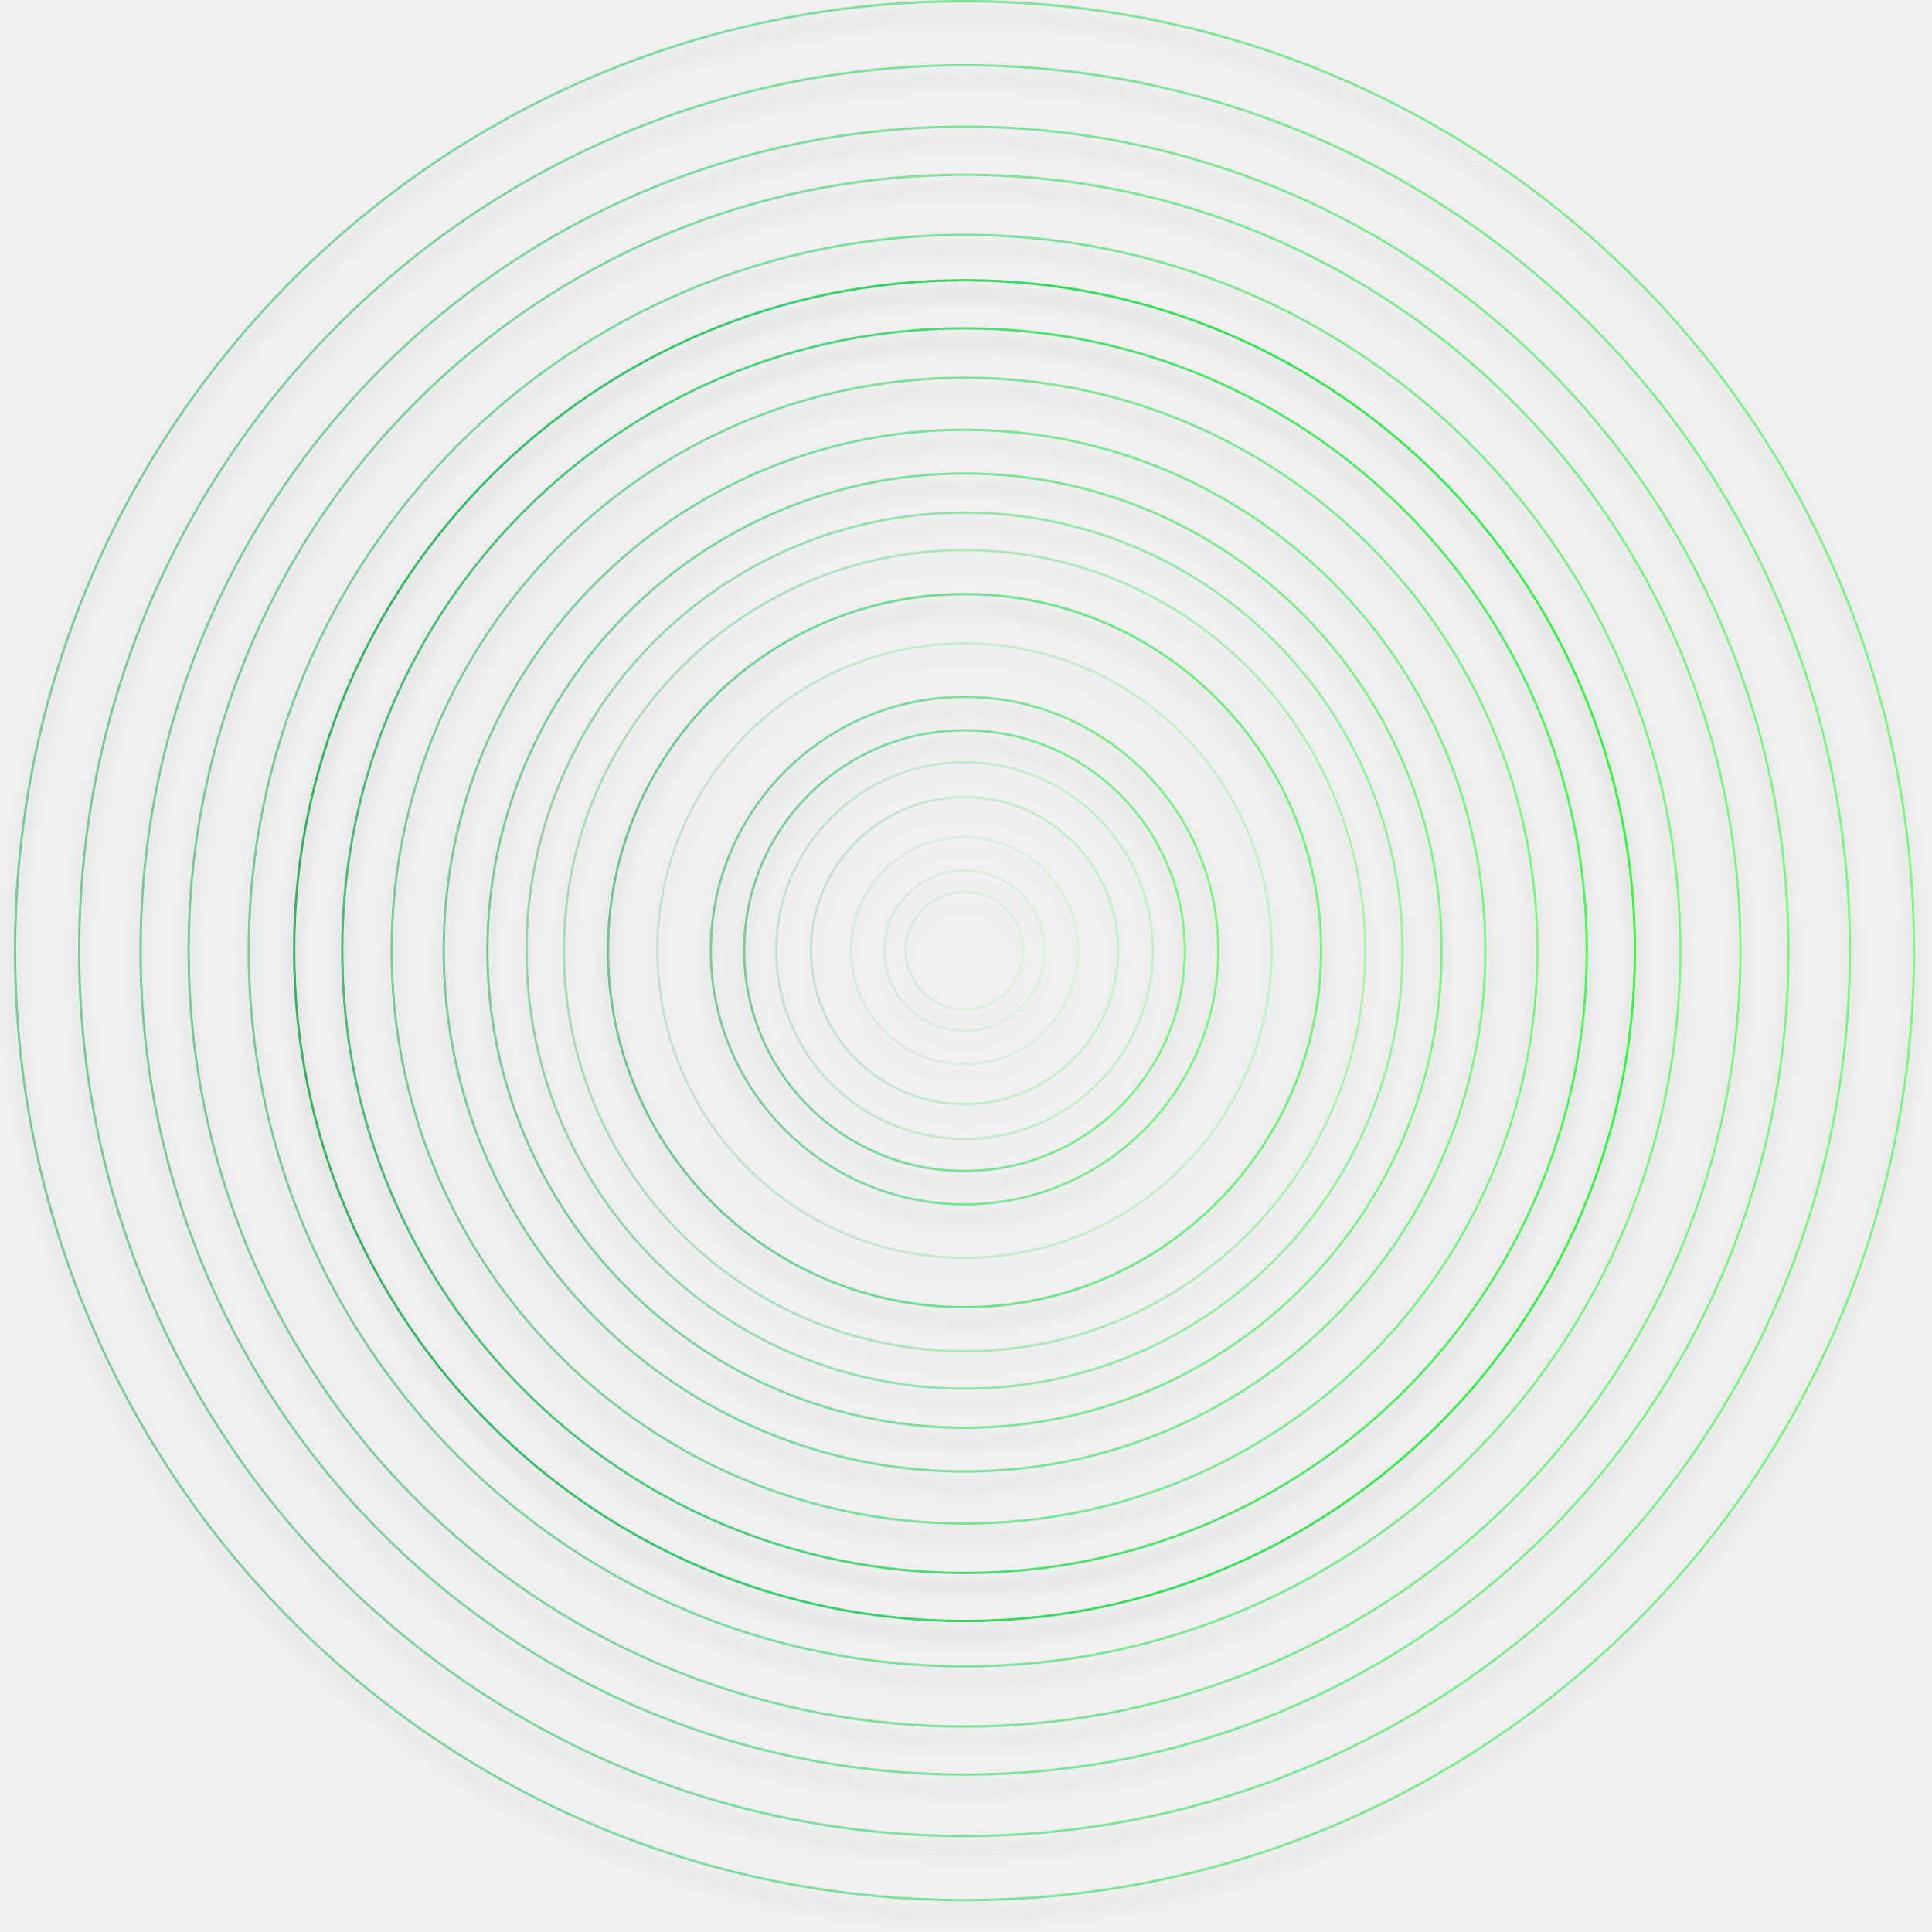
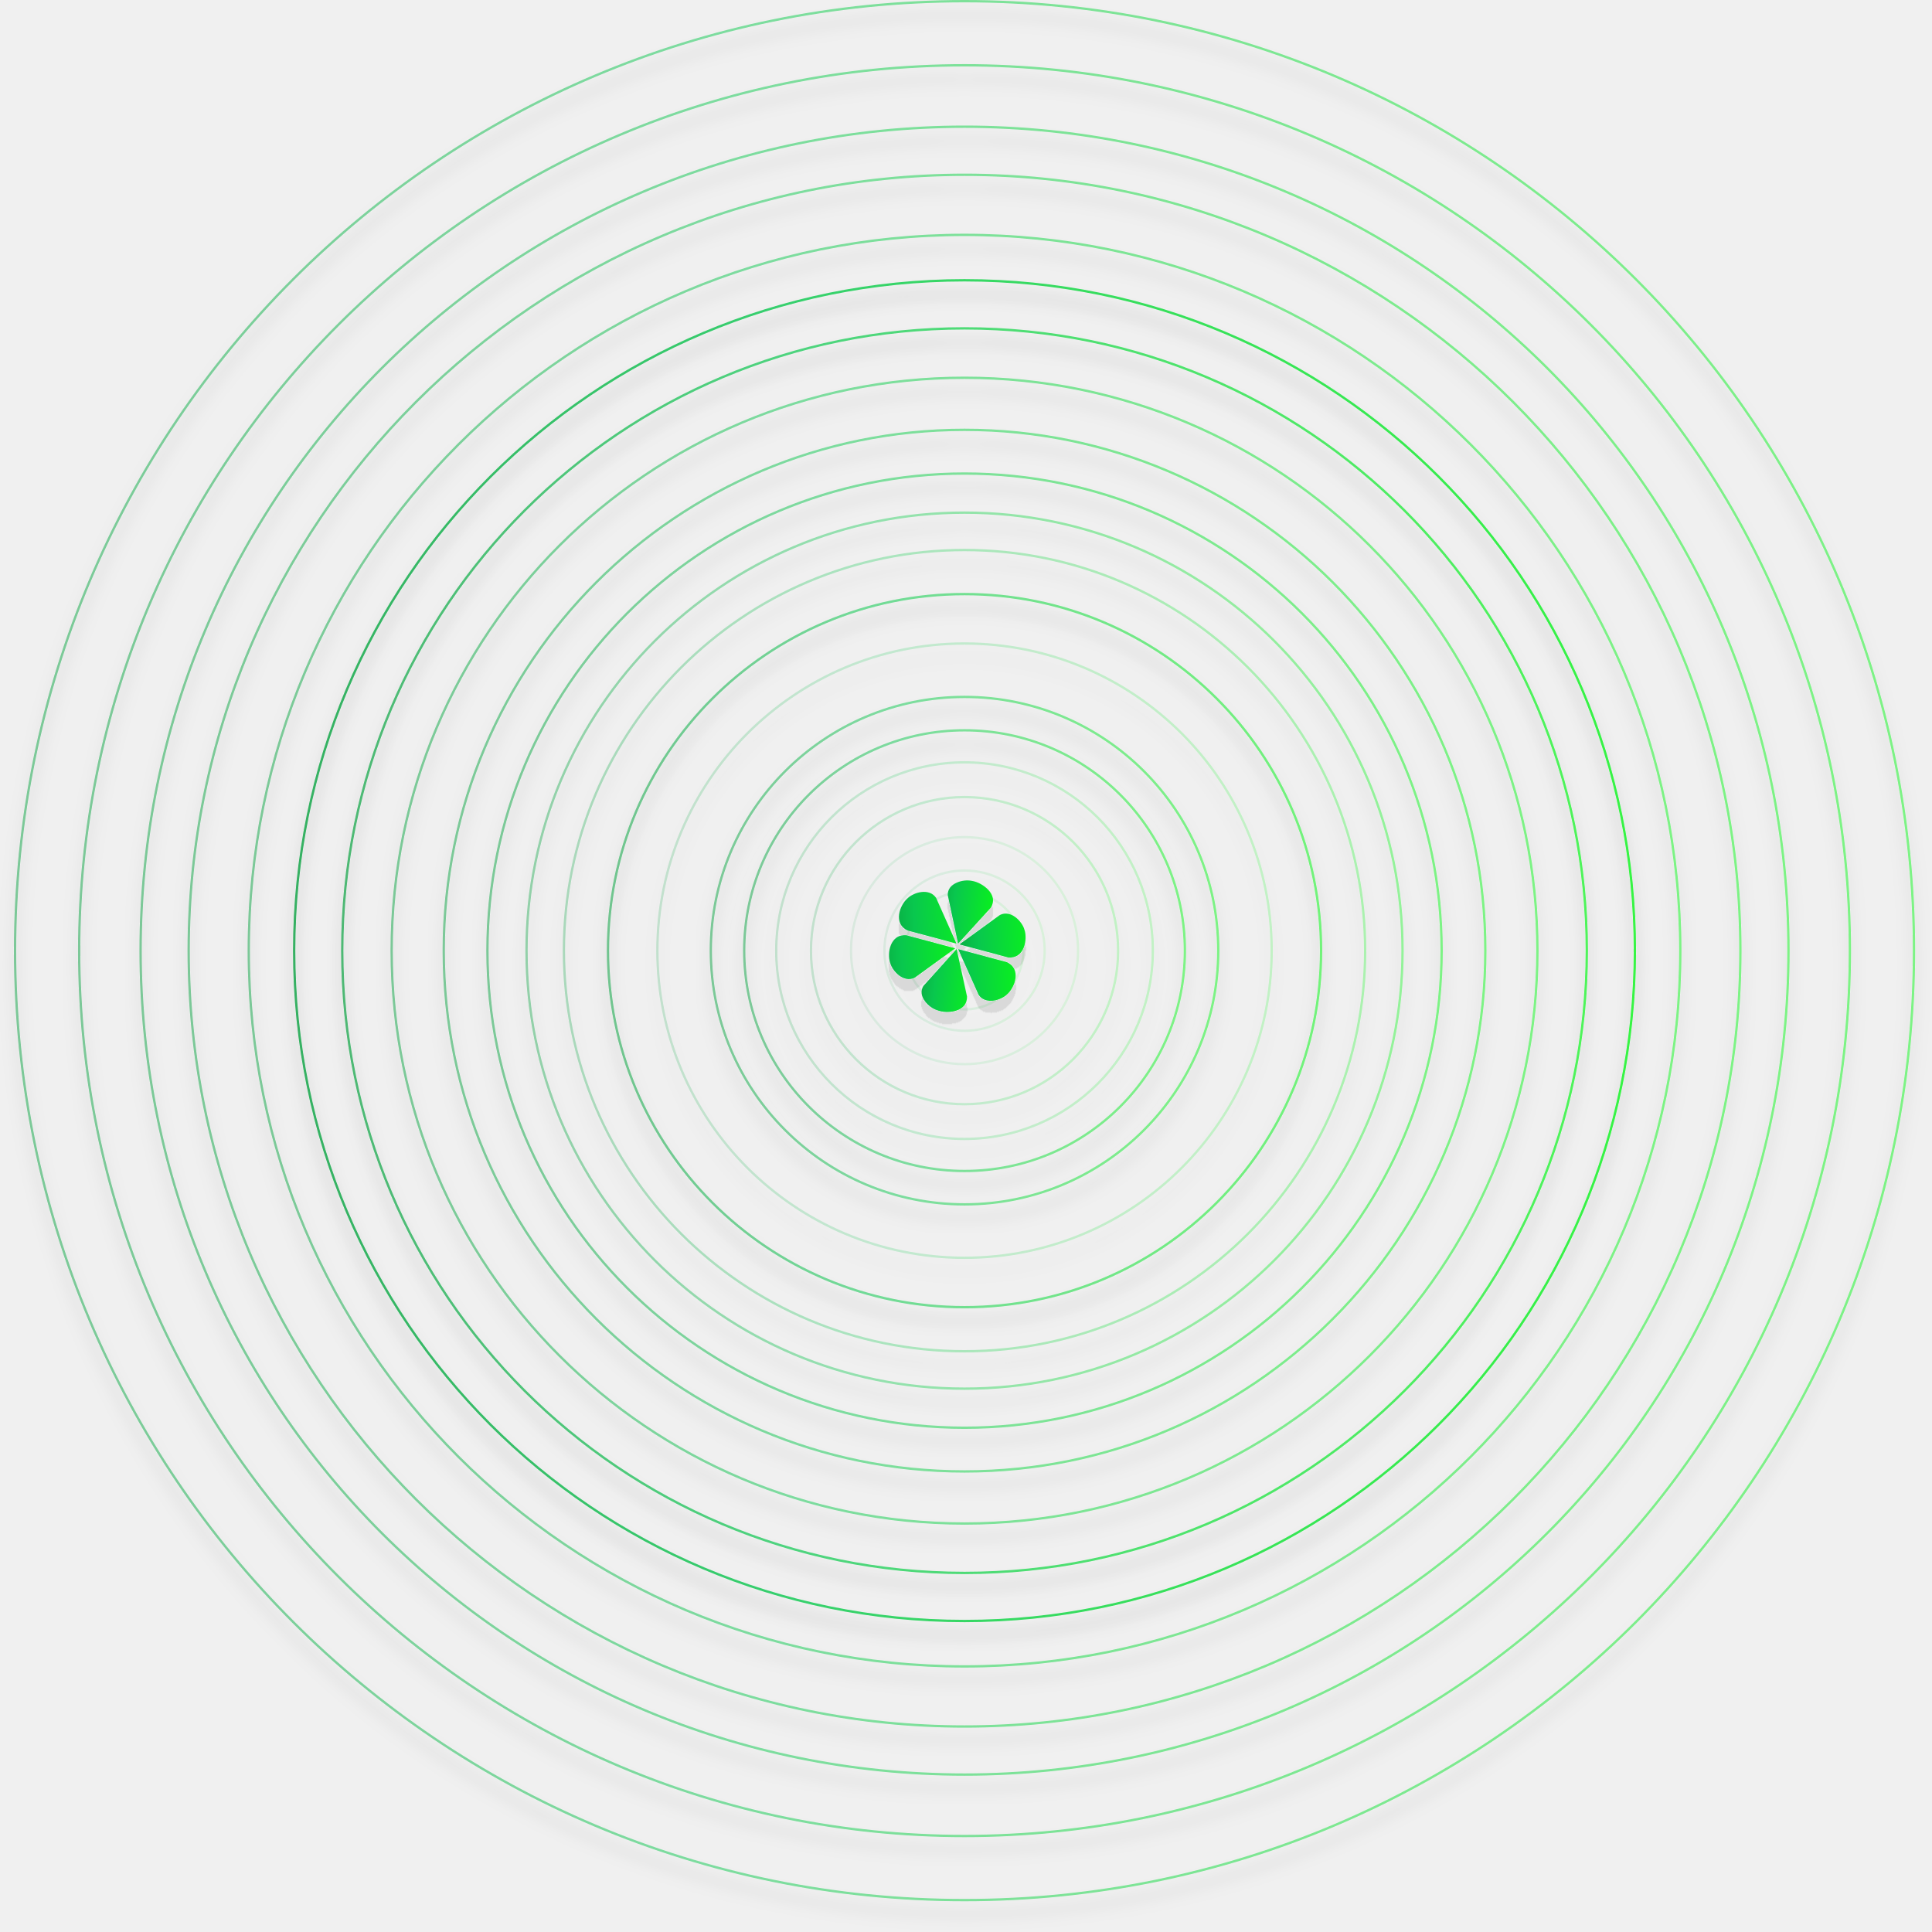
<svg xmlns="http://www.w3.org/2000/svg" width="409" height="409" viewBox="0 0 409 409" fill="none">
  <g clip-path="url(#clip0_557_2)">
    <g opacity="0.5" filter="url(#filter0_d_557_2)">
      <path d="M204.189 402.25C315.198 402.25 405.189 312.259 405.189 201.25C405.189 90.241 315.198 0.25 204.189 0.25C93.18 0.25 3.189 90.241 3.189 201.25C3.189 312.259 93.18 402.25 204.189 402.25Z" stroke="url(#paint0_linear_557_2)" stroke-width="0.5" />
    </g>
    <g opacity="0.5" filter="url(#filter1_d_557_2)">
      <path d="M204.189 388.68C307.704 388.68 391.619 304.765 391.619 201.25C391.619 97.735 307.704 13.82 204.189 13.82C100.674 13.82 16.759 97.735 16.759 201.25C16.759 304.765 100.674 388.68 204.189 388.68Z" stroke="url(#paint1_linear_557_2)" stroke-width="0.5" />
    </g>
    <g opacity="0.5" filter="url(#filter2_d_557_2)">
      <path d="M204.189 375.676C300.522 375.676 378.615 297.583 378.615 201.25C378.615 104.917 300.522 26.824 204.189 26.824C107.856 26.824 29.763 104.917 29.763 201.25C29.763 297.583 107.856 375.676 204.189 375.676Z" stroke="url(#paint2_linear_557_2)" stroke-width="0.5" />
    </g>
    <g opacity="0.5" filter="url(#filter3_d_557_2)">
      <path d="M204.188 365.499C294.9 365.499 368.437 291.962 368.437 201.25C368.437 110.538 294.9 37.001 204.188 37.001C113.476 37.001 39.939 110.538 39.939 201.25C39.939 291.962 113.476 365.499 204.188 365.499Z" stroke="url(#paint3_linear_557_2)" stroke-width="0.5" />
    </g>
    <g opacity="0.5" filter="url(#filter4_d_557_2)">
      <path d="M204.189 352.777C287.875 352.777 355.716 284.936 355.716 201.25C355.716 117.564 287.875 49.723 204.189 49.723C120.503 49.723 52.662 117.564 52.662 201.25C52.662 284.936 120.503 352.777 204.189 352.777Z" stroke="url(#paint4_linear_557_2)" stroke-width="0.5" />
    </g>
    <g opacity="0.8" filter="url(#filter5_d_557_2)">
      <path d="M204.188 343.166C282.566 343.166 346.104 279.628 346.104 201.25C346.104 122.872 282.566 59.334 204.188 59.334C125.81 59.334 62.272 122.872 62.272 201.25C62.272 279.628 125.81 343.166 204.188 343.166Z" stroke="url(#paint5_linear_557_2)" stroke-width="0.5" />
    </g>
    <g opacity="0.7" filter="url(#filter6_d_557_2)">
      <path d="M204.189 332.988C276.946 332.988 335.927 274.007 335.927 201.25C335.927 128.493 276.946 69.512 204.189 69.512C131.432 69.512 72.451 128.493 72.451 201.25C72.451 274.007 131.432 332.988 204.189 332.988Z" stroke="url(#paint6_linear_557_2)" stroke-width="0.5" />
    </g>
    <g opacity="0.5" filter="url(#filter7_d_557_2)">
      <path d="M204.19 322.528C271.17 322.528 325.468 268.23 325.468 201.25C325.468 134.27 271.17 79.972 204.19 79.972C137.21 79.972 82.912 134.27 82.912 201.25C82.912 268.23 137.21 322.528 204.19 322.528Z" stroke="url(#paint7_linear_557_2)" stroke-width="0.5" />
    </g>
    <g opacity="0.5" filter="url(#filter8_d_557_2)">
      <path d="M204.188 311.503C265.079 311.503 314.441 262.141 314.441 201.25C314.441 140.359 265.079 90.997 204.188 90.997C143.297 90.997 93.935 140.359 93.935 201.25C93.935 262.141 143.297 311.503 204.188 311.503Z" stroke="url(#paint8_linear_557_2)" stroke-width="0.5" />
    </g>
    <g opacity="0.5" filter="url(#filter9_d_557_2)">
      <path d="M204.189 302.25C259.97 302.25 305.189 257.031 305.189 201.25C305.189 145.469 259.97 100.25 204.189 100.25C148.408 100.25 103.189 145.469 103.189 201.25C103.189 257.031 148.408 302.25 204.189 302.25Z" stroke="url(#paint9_linear_557_2)" stroke-width="0.5" />
    </g>
    <g opacity="0.4" filter="url(#filter10_d_557_2)">
      <path d="M204.188 293.976C255.399 293.976 296.914 252.461 296.914 201.25C296.914 150.039 255.399 108.524 204.188 108.524C152.977 108.524 111.462 150.039 111.462 201.25C111.462 252.461 152.977 293.976 204.188 293.976Z" stroke="url(#paint10_linear_557_2)" stroke-width="0.5" />
    </g>
    <g opacity="0.3" filter="url(#filter11_d_557_2)">
      <path d="M204.188 286.06C251.027 286.06 288.998 248.089 288.998 201.25C288.998 154.411 251.027 116.44 204.188 116.44C157.349 116.44 119.378 154.411 119.378 201.25C119.378 248.089 157.349 286.06 204.188 286.06Z" stroke="url(#paint11_linear_557_2)" stroke-width="0.5" />
    </g>
    <g opacity="0.5" filter="url(#filter12_d_557_2)">
      <path d="M204.189 276.731C245.876 276.731 279.67 242.937 279.67 201.25C279.67 159.563 245.876 125.769 204.189 125.769C162.502 125.769 128.708 159.563 128.708 201.25C128.708 242.937 162.502 276.731 204.189 276.731Z" stroke="url(#paint12_linear_557_2)" stroke-width="0.5" />
    </g>
    <g opacity="0.1" filter="url(#filter13_d_557_2)">
      <path d="M204.189 276.731C245.876 276.731 279.67 242.937 279.67 201.25C279.67 159.563 245.876 125.769 204.189 125.769C162.502 125.769 128.708 159.563 128.708 201.25C128.708 242.937 162.502 276.731 204.189 276.731Z" stroke="url(#paint13_linear_557_2)" stroke-width="0.5" />
    </g>
    <g opacity="0.2" filter="url(#filter14_d_557_2)">
      <path d="M204.189 266.271C240.099 266.271 269.21 237.16 269.21 201.25C269.21 165.34 240.099 136.229 204.189 136.229C168.279 136.229 139.168 165.34 139.168 201.25C139.168 237.16 168.279 266.271 204.189 266.271Z" stroke="url(#paint14_linear_557_2)" stroke-width="0.5" />
    </g>
    <g opacity="0.5" filter="url(#filter15_d_557_2)">
      <path d="M204.189 254.963C233.854 254.963 257.902 230.915 257.902 201.25C257.902 171.585 233.854 147.537 204.189 147.537C174.524 147.537 150.476 171.585 150.476 201.25C150.476 230.915 174.524 254.963 204.189 254.963Z" stroke="url(#paint15_linear_557_2)" stroke-width="0.5" />
    </g>
    <g opacity="0.5" filter="url(#filter16_d_557_2)">
      <path d="M204.19 247.896C229.952 247.896 250.836 227.012 250.836 201.25C250.836 175.488 229.952 154.604 204.19 154.604C178.428 154.604 157.544 175.488 157.544 201.25C157.544 227.012 178.428 247.896 204.19 247.896Z" stroke="url(#paint16_linear_557_2)" stroke-width="0.5" />
    </g>
    <g opacity="0.2" filter="url(#filter17_d_557_2)">
      <path d="M204.188 241.111C226.203 241.111 244.049 223.264 244.049 201.25C244.049 179.235 226.203 161.389 204.188 161.389C182.174 161.389 164.327 179.235 164.327 201.25C164.327 223.264 182.174 241.111 204.188 241.111Z" stroke="url(#paint17_linear_557_2)" stroke-width="0.5" />
    </g>
    <g opacity="0.2" filter="url(#filter18_d_557_2)">
      <path d="M204.19 233.76C222.145 233.76 236.701 219.205 236.701 201.25C236.701 183.295 222.145 168.74 204.19 168.74C186.235 168.74 171.68 183.295 171.68 201.25C171.68 219.205 186.235 233.76 204.19 233.76Z" stroke="url(#paint18_linear_557_2)" stroke-width="0.5" />
    </g>
    <g opacity="0.1" filter="url(#filter19_d_557_2)">
      <path d="M204.189 225.279C217.46 225.279 228.218 214.521 228.218 201.25C228.218 187.979 217.46 177.22 204.189 177.22C190.918 177.22 180.159 187.979 180.159 201.25C180.159 214.521 190.918 225.279 204.189 225.279Z" stroke="url(#paint19_linear_557_2)" stroke-width="0.5" />
    </g>
    <g opacity="0.1" filter="url(#filter20_d_557_2)">
      <path d="M204.19 218.212C213.558 218.212 221.152 210.618 221.152 201.25C221.152 191.882 213.558 184.288 204.19 184.288C194.822 184.288 187.228 191.882 187.228 201.25C187.228 210.618 194.822 218.212 204.19 218.212Z" stroke="url(#paint20_linear_557_2)" stroke-width="0.5" />
    </g>
    <g opacity="0.1" filter="url(#filter21_d_557_2)">
      <path d="M204.19 213.689C211.06 213.689 216.629 208.12 216.629 201.25C216.629 194.38 211.06 188.811 204.19 188.811C197.32 188.811 191.751 194.38 191.751 201.25C191.751 208.12 197.32 213.689 204.19 213.689Z" stroke="url(#paint21_linear_557_2)" stroke-width="0.5" />
    </g>
+     <g filter="url(#filter22_d_557_2)">
+       <path fill-rule="evenodd" clip-rule="evenodd" d="M188.45 203.856C188.58 204.352 188.835 204.826 189.128 205.243C189.454 205.716 189.859 206.15 190.332 206.509C190.797 206.847 191.323 207.122 191.903 207.225C192.487 207.335 193.09 207.248 193.643 206.98L202.226 200.757L191.875 197.984C191.148 197.922 190.4 198.06 189.794 198.486C189.257 198.873 188.854 199.437 188.606 200.047C188.35 200.681 188.214 201.369 188.202 202.049C188.184 202.66 188.248 203.285 188.449 203.858L188.45 203.856Z" fill="url(#paint22_linear_557_2)" />
+       <path fill-rule="evenodd" clip-rule="evenodd" d="M214.723 205.164C214.411 204.492 213.817 203.986 213.154 203.683L202.829 200.917L207.161 210.6C207.487 211.104 207.966 211.48 208.537 211.68C209.074 211.874 209.676 211.901 210.25 211.844C210.838 211.771 211.403 211.595 211.931 211.351C212.396 211.137 212.855 210.857 213.214 210.49C213.677 210.094 214.034 209.582 214.323 209.043C214.649 208.448 214.882 207.786 214.969 207.107C215.066 206.456 215.007 205.768 214.727 205.163L214.723 205.164Z" fill="url(#paint23_linear_557_2)" />
+       <path fill-rule="evenodd" clip-rule="evenodd" d="M202.52 200.89L195.479 208.726C195.174 209.212 195.044 209.802 195.114 210.37C195.188 210.92 195.442 211.451 195.773 211.904C196.107 212.379 196.525 212.8 197 213.14C197.417 213.45 197.896 213.714 198.395 213.87C198.988 214.095 199.632 214.201 200.264 214.224C200.978 214.251 201.691 214.182 202.372 213.97C203 213.783 203.625 213.439 204.064 212.941C204.528 212.401 204.737 211.685 204.718 210.967L202.516 200.887L202.52 200.89Z" fill="url(#paint24_linear_557_2)" />
+       <path fill-rule="evenodd" clip-rule="evenodd" d="M190.587 195.52C190.904 196.18 191.476 196.691 192.138 196.994L202.489 199.767L198.17 190.076C197.823 189.578 197.348 189.188 196.784 189C196.229 188.804 195.639 188.771 195.065 188.839C194.476 188.912 193.91 189.077 193.389 189.334C192.926 189.548 192.468 189.828 192.111 190.187C191.649 190.583 191.277 191.11 190.989 191.639C190.658 192.233 190.435 192.887 190.339 193.574C190.25 194.227 190.313 194.925 190.587 195.522V195.52Z" fill="url(#paint25_linear_557_2)" />
+       <path fill-rule="evenodd" clip-rule="evenodd" d="M213.42 202.696C214.142 202.765 214.915 202.615 215.518 202.201C216.061 201.822 216.458 201.248 216.7 200.636C216.966 199.996 217.091 199.314 217.109 198.636C217.125 198.035 217.078 197.393 216.873 196.821C216.743 196.331 216.486 195.859 216.191 195.442C215.86 194.957 215.454 194.533 214.981 194.174C214.516 193.827 213.981 193.557 213.417 193.455C212.825 193.333 212.223 193.426 211.687 193.696L203.091 199.927L213.416 202.693L213.42 202.696Z" fill="url(#paint26_linear_557_2)" />
+       <path fill-rule="evenodd" clip-rule="evenodd" d="M202.815 199.786L209.761 192.159C210.137 191.544 210.31 190.823 210.181 190.123C210.048 189.471 209.679 188.87 209.231 188.385C208.744 187.869 208.162 187.444 207.534 187.103C206.975 186.807 206.365 186.576 205.739 186.476C205.227 186.369 204.678 186.364 204.164 186.418C203.577 186.491 203.01 186.63 202.481 186.883C201.964 187.117 201.482 187.443 201.142 187.882C200.796 188.345 200.618 188.907 200.636 189.49L202.82 199.781L202.815 199.786Z" fill="url(#paint27_linear_557_2)" />
+     </g>
  </g>
  <defs>
    <filter id="filter0_d_557_2" x="0" y="0" width="408.378" height="408.378" filterUnits="userSpaceOnUse" color-interpolation-filters="sRGB">
      <feFlood flood-opacity="0" result="BackgroundImageFix" />
      <feColorMatrix in="SourceAlpha" type="matrix" values="0 0 0 0 0 0 0 0 0 0 0 0 0 0 0 0 0 0 127 0" result="hardAlpha" />
      <feOffset dy="2.939" />
      <feGaussianBlur stdDeviation="1.469" />
      <feComposite in2="hardAlpha" operator="out" />
      <feColorMatrix type="matrix" values="0 0 0 0 0 0 0 0 0 0 0 0 0 0 0 0 0 0 0.25 0" />
      <feBlend mode="normal" in2="BackgroundImageFix" result="effect1_dropShadow_557_2" />
      <feBlend mode="normal" in="SourceGraphic" in2="effect1_dropShadow_557_2" result="shape" />
    </filter>
    <filter id="filter1_d_557_2" x="13.57" y="13.57" width="381.238" height="381.238" filterUnits="userSpaceOnUse" color-interpolation-filters="sRGB">
      <feFlood flood-opacity="0" result="BackgroundImageFix" />
      <feColorMatrix in="SourceAlpha" type="matrix" values="0 0 0 0 0 0 0 0 0 0 0 0 0 0 0 0 0 0 127 0" result="hardAlpha" />
      <feOffset dy="2.939" />
      <feGaussianBlur stdDeviation="1.469" />
      <feComposite in2="hardAlpha" operator="out" />
      <feColorMatrix type="matrix" values="0 0 0 0 0 0 0 0 0 0 0 0 0 0 0 0 0 0 0.25 0" />
      <feBlend mode="normal" in2="BackgroundImageFix" result="effect1_dropShadow_557_2" />
      <feBlend mode="normal" in="SourceGraphic" in2="effect1_dropShadow_557_2" result="shape" />
    </filter>
    <filter id="filter2_d_557_2" x="26.574" y="26.574" width="355.23" height="355.23" filterUnits="userSpaceOnUse" color-interpolation-filters="sRGB">
      <feFlood flood-opacity="0" result="BackgroundImageFix" />
      <feColorMatrix in="SourceAlpha" type="matrix" values="0 0 0 0 0 0 0 0 0 0 0 0 0 0 0 0 0 0 127 0" result="hardAlpha" />
      <feOffset dy="2.939" />
      <feGaussianBlur stdDeviation="1.469" />
      <feComposite in2="hardAlpha" operator="out" />
      <feColorMatrix type="matrix" values="0 0 0 0 0 0 0 0 0 0 0 0 0 0 0 0 0 0 0.25 0" />
      <feBlend mode="normal" in2="BackgroundImageFix" result="effect1_dropShadow_557_2" />
      <feBlend mode="normal" in="SourceGraphic" in2="effect1_dropShadow_557_2" result="shape" />
    </filter>
    <filter id="filter3_d_557_2" x="36.75" y="36.751" width="334.876" height="334.876" filterUnits="userSpaceOnUse" color-interpolation-filters="sRGB">
      <feFlood flood-opacity="0" result="BackgroundImageFix" />
      <feColorMatrix in="SourceAlpha" type="matrix" values="0 0 0 0 0 0 0 0 0 0 0 0 0 0 0 0 0 0 127 0" result="hardAlpha" />
      <feOffset dy="2.939" />
      <feGaussianBlur stdDeviation="1.469" />
      <feComposite in2="hardAlpha" operator="out" />
      <feColorMatrix type="matrix" values="0 0 0 0 0 0 0 0 0 0 0 0 0 0 0 0 0 0 0.25 0" />
      <feBlend mode="normal" in2="BackgroundImageFix" result="effect1_dropShadow_557_2" />
      <feBlend mode="normal" in="SourceGraphic" in2="effect1_dropShadow_557_2" result="shape" />
    </filter>
    <filter id="filter4_d_557_2" x="49.473" y="49.473" width="309.432" height="309.432" filterUnits="userSpaceOnUse" color-interpolation-filters="sRGB">
      <feFlood flood-opacity="0" result="BackgroundImageFix" />
      <feColorMatrix in="SourceAlpha" type="matrix" values="0 0 0 0 0 0 0 0 0 0 0 0 0 0 0 0 0 0 127 0" result="hardAlpha" />
      <feOffset dy="2.939" />
      <feGaussianBlur stdDeviation="1.469" />
      <feComposite in2="hardAlpha" operator="out" />
      <feColorMatrix type="matrix" values="0 0 0 0 0 0 0 0 0 0 0 0 0 0 0 0 0 0 0.25 0" />
      <feBlend mode="normal" in2="BackgroundImageFix" result="effect1_dropShadow_557_2" />
      <feBlend mode="normal" in="SourceGraphic" in2="effect1_dropShadow_557_2" result="shape" />
    </filter>
    <filter id="filter5_d_557_2" x="59.083" y="59.084" width="290.21" height="290.21" filterUnits="userSpaceOnUse" color-interpolation-filters="sRGB">
      <feFlood flood-opacity="0" result="BackgroundImageFix" />
      <feColorMatrix in="SourceAlpha" type="matrix" values="0 0 0 0 0 0 0 0 0 0 0 0 0 0 0 0 0 0 127 0" result="hardAlpha" />
      <feOffset dy="2.939" />
      <feGaussianBlur stdDeviation="1.469" />
      <feComposite in2="hardAlpha" operator="out" />
      <feColorMatrix type="matrix" values="0 0 0 0 0 0 0 0 0 0 0 0 0 0 0 0 0 0 0.25 0" />
      <feBlend mode="normal" in2="BackgroundImageFix" result="effect1_dropShadow_557_2" />
      <feBlend mode="normal" in="SourceGraphic" in2="effect1_dropShadow_557_2" result="shape" />
    </filter>
    <filter id="filter6_d_557_2" x="69.262" y="69.262" width="269.854" height="269.854" filterUnits="userSpaceOnUse" color-interpolation-filters="sRGB">
      <feFlood flood-opacity="0" result="BackgroundImageFix" />
      <feColorMatrix in="SourceAlpha" type="matrix" values="0 0 0 0 0 0 0 0 0 0 0 0 0 0 0 0 0 0 127 0" result="hardAlpha" />
      <feOffset dy="2.939" />
      <feGaussianBlur stdDeviation="1.469" />
      <feComposite in2="hardAlpha" operator="out" />
      <feColorMatrix type="matrix" values="0 0 0 0 0 0 0 0 0 0 0 0 0 0 0 0 0 0 0.25 0" />
      <feBlend mode="normal" in2="BackgroundImageFix" result="effect1_dropShadow_557_2" />
      <feBlend mode="normal" in="SourceGraphic" in2="effect1_dropShadow_557_2" result="shape" />
    </filter>
    <filter id="filter7_d_557_2" x="79.723" y="79.722" width="248.934" height="248.934" filterUnits="userSpaceOnUse" color-interpolation-filters="sRGB">
      <feFlood flood-opacity="0" result="BackgroundImageFix" />
      <feColorMatrix in="SourceAlpha" type="matrix" values="0 0 0 0 0 0 0 0 0 0 0 0 0 0 0 0 0 0 127 0" result="hardAlpha" />
      <feOffset dy="2.939" />
      <feGaussianBlur stdDeviation="1.469" />
      <feComposite in2="hardAlpha" operator="out" />
      <feColorMatrix type="matrix" values="0 0 0 0 0 0 0 0 0 0 0 0 0 0 0 0 0 0 0.25 0" />
      <feBlend mode="normal" in2="BackgroundImageFix" result="effect1_dropShadow_557_2" />
      <feBlend mode="normal" in="SourceGraphic" in2="effect1_dropShadow_557_2" result="shape" />
    </filter>
    <filter id="filter8_d_557_2" x="90.746" y="90.747" width="226.884" height="226.884" filterUnits="userSpaceOnUse" color-interpolation-filters="sRGB">
      <feFlood flood-opacity="0" result="BackgroundImageFix" />
      <feColorMatrix in="SourceAlpha" type="matrix" values="0 0 0 0 0 0 0 0 0 0 0 0 0 0 0 0 0 0 127 0" result="hardAlpha" />
      <feOffset dy="2.939" />
      <feGaussianBlur stdDeviation="1.469" />
      <feComposite in2="hardAlpha" operator="out" />
      <feColorMatrix type="matrix" values="0 0 0 0 0 0 0 0 0 0 0 0 0 0 0 0 0 0 0.25 0" />
      <feBlend mode="normal" in2="BackgroundImageFix" result="effect1_dropShadow_557_2" />
      <feBlend mode="normal" in="SourceGraphic" in2="effect1_dropShadow_557_2" result="shape" />
    </filter>
    <filter id="filter9_d_557_2" x="100" y="100" width="208.378" height="208.378" filterUnits="userSpaceOnUse" color-interpolation-filters="sRGB">
      <feFlood flood-opacity="0" result="BackgroundImageFix" />
      <feColorMatrix in="SourceAlpha" type="matrix" values="0 0 0 0 0 0 0 0 0 0 0 0 0 0 0 0 0 0 127 0" result="hardAlpha" />
      <feOffset dy="2.939" />
      <feGaussianBlur stdDeviation="1.469" />
      <feComposite in2="hardAlpha" operator="out" />
      <feColorMatrix type="matrix" values="0 0 0 0 0 0 0 0 0 0 0 0 0 0 0 0 0 0 0.25 0" />
      <feBlend mode="normal" in2="BackgroundImageFix" result="effect1_dropShadow_557_2" />
      <feBlend mode="normal" in="SourceGraphic" in2="effect1_dropShadow_557_2" result="shape" />
    </filter>
    <filter id="filter10_d_557_2" x="108.274" y="108.274" width="191.829" height="191.829" filterUnits="userSpaceOnUse" color-interpolation-filters="sRGB">
      <feFlood flood-opacity="0" result="BackgroundImageFix" />
      <feColorMatrix in="SourceAlpha" type="matrix" values="0 0 0 0 0 0 0 0 0 0 0 0 0 0 0 0 0 0 127 0" result="hardAlpha" />
      <feOffset dy="2.939" />
      <feGaussianBlur stdDeviation="1.469" />
      <feComposite in2="hardAlpha" operator="out" />
      <feColorMatrix type="matrix" values="0 0 0 0 0 0 0 0 0 0 0 0 0 0 0 0 0 0 0.25 0" />
      <feBlend mode="normal" in2="BackgroundImageFix" result="effect1_dropShadow_557_2" />
      <feBlend mode="normal" in="SourceGraphic" in2="effect1_dropShadow_557_2" result="shape" />
    </filter>
    <filter id="filter11_d_557_2" x="116.189" y="116.19" width="175.998" height="175.998" filterUnits="userSpaceOnUse" color-interpolation-filters="sRGB">
      <feFlood flood-opacity="0" result="BackgroundImageFix" />
      <feColorMatrix in="SourceAlpha" type="matrix" values="0 0 0 0 0 0 0 0 0 0 0 0 0 0 0 0 0 0 127 0" result="hardAlpha" />
      <feOffset dy="2.939" />
      <feGaussianBlur stdDeviation="1.469" />
      <feComposite in2="hardAlpha" operator="out" />
      <feColorMatrix type="matrix" values="0 0 0 0 0 0 0 0 0 0 0 0 0 0 0 0 0 0 0.25 0" />
      <feBlend mode="normal" in2="BackgroundImageFix" result="effect1_dropShadow_557_2" />
      <feBlend mode="normal" in="SourceGraphic" in2="effect1_dropShadow_557_2" result="shape" />
    </filter>
    <filter id="filter12_d_557_2" x="125.519" y="125.519" width="157.34" height="157.34" filterUnits="userSpaceOnUse" color-interpolation-filters="sRGB">
      <feFlood flood-opacity="0" result="BackgroundImageFix" />
      <feColorMatrix in="SourceAlpha" type="matrix" values="0 0 0 0 0 0 0 0 0 0 0 0 0 0 0 0 0 0 127 0" result="hardAlpha" />
      <feOffset dy="2.939" />
      <feGaussianBlur stdDeviation="1.469" />
      <feComposite in2="hardAlpha" operator="out" />
      <feColorMatrix type="matrix" values="0 0 0 0 0 0 0 0 0 0 0 0 0 0 0 0 0 0 0.25 0" />
      <feBlend mode="normal" in2="BackgroundImageFix" result="effect1_dropShadow_557_2" />
      <feBlend mode="normal" in="SourceGraphic" in2="effect1_dropShadow_557_2" result="shape" />
    </filter>
    <filter id="filter13_d_557_2" x="125.519" y="125.519" width="157.34" height="157.34" filterUnits="userSpaceOnUse" color-interpolation-filters="sRGB">
      <feFlood flood-opacity="0" result="BackgroundImageFix" />
      <feColorMatrix in="SourceAlpha" type="matrix" values="0 0 0 0 0 0 0 0 0 0 0 0 0 0 0 0 0 0 127 0" result="hardAlpha" />
      <feOffset dy="2.939" />
      <feGaussianBlur stdDeviation="1.469" />
      <feComposite in2="hardAlpha" operator="out" />
      <feColorMatrix type="matrix" values="0 0 0 0 0 0 0 0 0 0 0 0 0 0 0 0 0 0 0.25 0" />
      <feBlend mode="normal" in2="BackgroundImageFix" result="effect1_dropShadow_557_2" />
      <feBlend mode="normal" in="SourceGraphic" in2="effect1_dropShadow_557_2" result="shape" />
    </filter>
    <filter id="filter14_d_557_2" x="135.979" y="135.979" width="136.42" height="136.42" filterUnits="userSpaceOnUse" color-interpolation-filters="sRGB">
      <feFlood flood-opacity="0" result="BackgroundImageFix" />
      <feColorMatrix in="SourceAlpha" type="matrix" values="0 0 0 0 0 0 0 0 0 0 0 0 0 0 0 0 0 0 127 0" result="hardAlpha" />
      <feOffset dy="2.939" />
      <feGaussianBlur stdDeviation="1.469" />
      <feComposite in2="hardAlpha" operator="out" />
      <feColorMatrix type="matrix" values="0 0 0 0 0 0 0 0 0 0 0 0 0 0 0 0 0 0 0.25 0" />
      <feBlend mode="normal" in2="BackgroundImageFix" result="effect1_dropShadow_557_2" />
      <feBlend mode="normal" in="SourceGraphic" in2="effect1_dropShadow_557_2" result="shape" />
    </filter>
    <filter id="filter15_d_557_2" x="147.287" y="147.287" width="113.804" height="113.804" filterUnits="userSpaceOnUse" color-interpolation-filters="sRGB">
      <feFlood flood-opacity="0" result="BackgroundImageFix" />
      <feColorMatrix in="SourceAlpha" type="matrix" values="0 0 0 0 0 0 0 0 0 0 0 0 0 0 0 0 0 0 127 0" result="hardAlpha" />
      <feOffset dy="2.939" />
      <feGaussianBlur stdDeviation="1.469" />
      <feComposite in2="hardAlpha" operator="out" />
      <feColorMatrix type="matrix" values="0 0 0 0 0 0 0 0 0 0 0 0 0 0 0 0 0 0 0.25 0" />
      <feBlend mode="normal" in2="BackgroundImageFix" result="effect1_dropShadow_557_2" />
      <feBlend mode="normal" in="SourceGraphic" in2="effect1_dropShadow_557_2" result="shape" />
    </filter>
    <filter id="filter16_d_557_2" x="154.356" y="154.354" width="99.669" height="99.669" filterUnits="userSpaceOnUse" color-interpolation-filters="sRGB">
      <feFlood flood-opacity="0" result="BackgroundImageFix" />
      <feColorMatrix in="SourceAlpha" type="matrix" values="0 0 0 0 0 0 0 0 0 0 0 0 0 0 0 0 0 0 127 0" result="hardAlpha" />
      <feOffset dy="2.939" />
      <feGaussianBlur stdDeviation="1.469" />
      <feComposite in2="hardAlpha" operator="out" />
      <feColorMatrix type="matrix" values="0 0 0 0 0 0 0 0 0 0 0 0 0 0 0 0 0 0 0.25 0" />
      <feBlend mode="normal" in2="BackgroundImageFix" result="effect1_dropShadow_557_2" />
      <feBlend mode="normal" in="SourceGraphic" in2="effect1_dropShadow_557_2" result="shape" />
    </filter>
    <filter id="filter17_d_557_2" x="161.138" y="161.139" width="86.099" height="86.099" filterUnits="userSpaceOnUse" color-interpolation-filters="sRGB">
      <feFlood flood-opacity="0" result="BackgroundImageFix" />
      <feColorMatrix in="SourceAlpha" type="matrix" values="0 0 0 0 0 0 0 0 0 0 0 0 0 0 0 0 0 0 127 0" result="hardAlpha" />
      <feOffset dy="2.939" />
      <feGaussianBlur stdDeviation="1.469" />
      <feComposite in2="hardAlpha" operator="out" />
      <feColorMatrix type="matrix" values="0 0 0 0 0 0 0 0 0 0 0 0 0 0 0 0 0 0 0.25 0" />
      <feBlend mode="normal" in2="BackgroundImageFix" result="effect1_dropShadow_557_2" />
      <feBlend mode="normal" in="SourceGraphic" in2="effect1_dropShadow_557_2" result="shape" />
    </filter>
    <filter id="filter18_d_557_2" x="168.491" y="168.49" width="71.399" height="71.399" filterUnits="userSpaceOnUse" color-interpolation-filters="sRGB">
      <feFlood flood-opacity="0" result="BackgroundImageFix" />
      <feColorMatrix in="SourceAlpha" type="matrix" values="0 0 0 0 0 0 0 0 0 0 0 0 0 0 0 0 0 0 127 0" result="hardAlpha" />
      <feOffset dy="2.939" />
      <feGaussianBlur stdDeviation="1.469" />
      <feComposite in2="hardAlpha" operator="out" />
      <feColorMatrix type="matrix" values="0 0 0 0 0 0 0 0 0 0 0 0 0 0 0 0 0 0 0.25 0" />
      <feBlend mode="normal" in2="BackgroundImageFix" result="effect1_dropShadow_557_2" />
      <feBlend mode="normal" in="SourceGraphic" in2="effect1_dropShadow_557_2" result="shape" />
    </filter>
    <filter id="filter19_d_557_2" x="176.971" y="176.97" width="54.437" height="54.437" filterUnits="userSpaceOnUse" color-interpolation-filters="sRGB">
      <feFlood flood-opacity="0" result="BackgroundImageFix" />
      <feColorMatrix in="SourceAlpha" type="matrix" values="0 0 0 0 0 0 0 0 0 0 0 0 0 0 0 0 0 0 127 0" result="hardAlpha" />
      <feOffset dy="2.939" />
      <feGaussianBlur stdDeviation="1.469" />
      <feComposite in2="hardAlpha" operator="out" />
      <feColorMatrix type="matrix" values="0 0 0 0 0 0 0 0 0 0 0 0 0 0 0 0 0 0 0.25 0" />
      <feBlend mode="normal" in2="BackgroundImageFix" result="effect1_dropShadow_557_2" />
      <feBlend mode="normal" in="SourceGraphic" in2="effect1_dropShadow_557_2" result="shape" />
    </filter>
    <filter id="filter20_d_557_2" x="184.039" y="184.038" width="40.301" height="40.301" filterUnits="userSpaceOnUse" color-interpolation-filters="sRGB">
      <feFlood flood-opacity="0" result="BackgroundImageFix" />
      <feColorMatrix in="SourceAlpha" type="matrix" values="0 0 0 0 0 0 0 0 0 0 0 0 0 0 0 0 0 0 127 0" result="hardAlpha" />
      <feOffset dy="2.939" />
      <feGaussianBlur stdDeviation="1.469" />
      <feComposite in2="hardAlpha" operator="out" />
      <feColorMatrix type="matrix" values="0 0 0 0 0 0 0 0 0 0 0 0 0 0 0 0 0 0 0.25 0" />
      <feBlend mode="normal" in2="BackgroundImageFix" result="effect1_dropShadow_557_2" />
      <feBlend mode="normal" in="SourceGraphic" in2="effect1_dropShadow_557_2" result="shape" />
    </filter>
    <filter id="filter21_d_557_2" x="188.562" y="188.561" width="31.255" height="31.255" filterUnits="userSpaceOnUse" color-interpolation-filters="sRGB">
      <feFlood flood-opacity="0" result="BackgroundImageFix" />
      <feColorMatrix in="SourceAlpha" type="matrix" values="0 0 0 0 0 0 0 0 0 0 0 0 0 0 0 0 0 0 127 0" result="hardAlpha" />
      <feOffset dy="2.939" />
      <feGaussianBlur stdDeviation="1.469" />
      <feComposite in2="hardAlpha" operator="out" />
      <feColorMatrix type="matrix" values="0 0 0 0 0 0 0 0 0 0 0 0 0 0 0 0 0 0 0.25 0" />
      <feBlend mode="normal" in2="BackgroundImageFix" result="effect1_dropShadow_557_2" />
      <feBlend mode="normal" in="SourceGraphic" in2="effect1_dropShadow_557_2" result="shape" />
    </filter>
+     <filter id="filter22_d_557_2" x="187.899" y="186.384" width="29.513" height="30.645" filterUnits="userSpaceOnUse" color-interpolation-filters="sRGB">
+       <feFlood flood-opacity="0" result="BackgroundImageFix" />
+       <feColorMatrix in="SourceAlpha" type="matrix" values="0 0 0 0 0 0 0 0 0 0 0 0 0 0 0 0 0 0 127 0" result="hardAlpha" />
+       <feOffset dy="2.5" />
+       <feGaussianBlur stdDeviation="0.15" />
+       <feComposite in2="hardAlpha" operator="out" />
+       <feColorMatrix type="matrix" values="0 0 0 0 0 0 0 0 0 0 0 0 0 0 0 0 0 0 0.09 0" />
+       <feBlend mode="normal" in2="BackgroundImageFix" result="effect1_dropShadow_557_2" />
+       <feBlend mode="normal" in="SourceGraphic" in2="effect1_dropShadow_557_2" result="shape" />
+     </filter>
    <linearGradient id="paint0_linear_557_2" x1="3.189" y1="201.25" x2="405.189" y2="201.25" gradientUnits="userSpaceOnUse">
      <stop stop-color="#08A03F" />
      <stop offset="0.357" stop-color="#09C74E" />
      <stop offset="1" stop-color="#09F519" />
    </linearGradient>
    <linearGradient id="paint1_linear_557_2" x1="16.759" y1="201.25" x2="391.62" y2="201.25" gradientUnits="userSpaceOnUse">
      <stop stop-color="#08A03F" />
      <stop offset="0.357" stop-color="#09C74E" />
      <stop offset="1" stop-color="#09F519" />
    </linearGradient>
    <linearGradient id="paint2_linear_557_2" x1="29.763" y1="201.25" x2="378.615" y2="201.25" gradientUnits="userSpaceOnUse">
      <stop stop-color="#08A03F" />
      <stop offset="0.357" stop-color="#09C74E" />
      <stop offset="1" stop-color="#09F519" />
    </linearGradient>
    <linearGradient id="paint3_linear_557_2" x1="39.939" y1="201.25" x2="368.437" y2="201.25" gradientUnits="userSpaceOnUse">
      <stop stop-color="#08A03F" />
      <stop offset="0.357" stop-color="#09C74E" />
      <stop offset="1" stop-color="#09F519" />
    </linearGradient>
    <linearGradient id="paint4_linear_557_2" x1="52.661" y1="201.25" x2="355.716" y2="201.25" gradientUnits="userSpaceOnUse">
      <stop stop-color="#08A03F" />
      <stop offset="0.357" stop-color="#09C74E" />
      <stop offset="1" stop-color="#09F519" />
    </linearGradient>
    <linearGradient id="paint5_linear_557_2" x1="62.273" y1="201.25" x2="346.104" y2="201.25" gradientUnits="userSpaceOnUse">
      <stop stop-color="#08A03F" />
      <stop offset="0.357" stop-color="#09C74E" />
      <stop offset="1" stop-color="#09F519" />
    </linearGradient>
    <linearGradient id="paint6_linear_557_2" x1="72.45" y1="201.25" x2="335.927" y2="201.25" gradientUnits="userSpaceOnUse">
      <stop stop-color="#08A03F" />
      <stop offset="0.357" stop-color="#09C74E" />
      <stop offset="1" stop-color="#09F519" />
    </linearGradient>
    <linearGradient id="paint7_linear_557_2" x1="82.911" y1="201.25" x2="325.468" y2="201.25" gradientUnits="userSpaceOnUse">
      <stop stop-color="#08A03F" />
      <stop offset="0.357" stop-color="#09C74E" />
      <stop offset="1" stop-color="#09F519" />
    </linearGradient>
    <linearGradient id="paint8_linear_557_2" x1="93.935" y1="201.25" x2="314.441" y2="201.25" gradientUnits="userSpaceOnUse">
      <stop stop-color="#08A03F" />
      <stop offset="0.357" stop-color="#09C74E" />
      <stop offset="1" stop-color="#09F519" />
    </linearGradient>
    <linearGradient id="paint9_linear_557_2" x1="103.189" y1="201.25" x2="305.189" y2="201.25" gradientUnits="userSpaceOnUse">
      <stop stop-color="#08A03F" />
      <stop offset="0.357" stop-color="#09C74E" />
      <stop offset="1" stop-color="#09F519" />
    </linearGradient>
    <linearGradient id="paint10_linear_557_2" x1="111.462" y1="201.25" x2="296.914" y2="201.25" gradientUnits="userSpaceOnUse">
      <stop stop-color="#08A03F" />
      <stop offset="0.357" stop-color="#09C74E" />
      <stop offset="1" stop-color="#09F519" />
    </linearGradient>
    <linearGradient id="paint11_linear_557_2" x1="119.378" y1="201.25" x2="288.999" y2="201.25" gradientUnits="userSpaceOnUse">
      <stop stop-color="#08A03F" />
      <stop offset="0.357" stop-color="#09C74E" />
      <stop offset="1" stop-color="#09F519" />
    </linearGradient>
    <linearGradient id="paint12_linear_557_2" x1="128.708" y1="201.25" x2="279.67" y2="201.25" gradientUnits="userSpaceOnUse">
      <stop stop-color="#08A03F" />
      <stop offset="0.357" stop-color="#09C74E" />
      <stop offset="1" stop-color="#09F519" />
    </linearGradient>
    <linearGradient id="paint13_linear_557_2" x1="128.708" y1="201.25" x2="279.67" y2="201.25" gradientUnits="userSpaceOnUse">
      <stop stop-color="#08A03F" />
      <stop offset="0.357" stop-color="#09C74E" />
      <stop offset="1" stop-color="#09F519" />
    </linearGradient>
    <linearGradient id="paint14_linear_557_2" x1="139.168" y1="201.25" x2="269.21" y2="201.25" gradientUnits="userSpaceOnUse">
      <stop stop-color="#08A03F" />
      <stop offset="0.357" stop-color="#09C74E" />
      <stop offset="1" stop-color="#09F519" />
    </linearGradient>
    <linearGradient id="paint15_linear_557_2" x1="150.476" y1="201.25" x2="257.902" y2="201.25" gradientUnits="userSpaceOnUse">
      <stop stop-color="#08A03F" />
      <stop offset="0.357" stop-color="#09C74E" />
      <stop offset="1" stop-color="#09F519" />
    </linearGradient>
    <linearGradient id="paint16_linear_557_2" x1="157.544" y1="201.25" x2="250.835" y2="201.25" gradientUnits="userSpaceOnUse">
      <stop stop-color="#08A03F" />
      <stop offset="0.357" stop-color="#09C74E" />
      <stop offset="1" stop-color="#09F519" />
    </linearGradient>
    <linearGradient id="paint17_linear_557_2" x1="164.327" y1="201.25" x2="244.049" y2="201.25" gradientUnits="userSpaceOnUse">
      <stop stop-color="#08A03F" />
      <stop offset="0.357" stop-color="#09C74E" />
      <stop offset="1" stop-color="#09F519" />
    </linearGradient>
    <linearGradient id="paint18_linear_557_2" x1="171.679" y1="201.25" x2="236.7" y2="201.25" gradientUnits="userSpaceOnUse">
      <stop stop-color="#08A03F" />
      <stop offset="0.357" stop-color="#09C74E" />
      <stop offset="1" stop-color="#09F519" />
    </linearGradient>
    <linearGradient id="paint19_linear_557_2" x1="180.159" y1="201.25" x2="228.218" y2="201.25" gradientUnits="userSpaceOnUse">
      <stop stop-color="#08A03F" />
      <stop offset="0.357" stop-color="#09C74E" />
      <stop offset="1" stop-color="#09F519" />
    </linearGradient>
    <linearGradient id="paint20_linear_557_2" x1="187.228" y1="201.25" x2="221.152" y2="201.25" gradientUnits="userSpaceOnUse">
      <stop stop-color="#08A03F" />
      <stop offset="0.357" stop-color="#09C74E" />
      <stop offset="1" stop-color="#09F519" />
    </linearGradient>
    <linearGradient id="paint21_linear_557_2" x1="191.751" y1="201.25" x2="216.629" y2="201.25" gradientUnits="userSpaceOnUse">
+       <stop stop-color="#08A03F" />
+       <stop offset="0.357" stop-color="#09C74E" />
+       <stop offset="1" stop-color="#09F519" />
+     </linearGradient>
+     <linearGradient id="paint22_linear_557_2" x1="184.105" y1="202.192" x2="203.082" y2="201.203" gradientUnits="userSpaceOnUse">
+       <stop stop-color="#08A03F" />
+       <stop offset="0.357" stop-color="#09C74E" />
+       <stop offset="1" stop-color="#09F519" />
+     </linearGradient>
+     <linearGradient id="paint23_linear_557_2" x1="197.634" y1="205.814" x2="216.602" y2="204.828" gradientUnits="userSpaceOnUse">
+       <stop stop-color="#08A03F" />
+       <stop offset="0.357" stop-color="#09C74E" />
+       <stop offset="1" stop-color="#09F519" />
+     </linearGradient>
+     <linearGradient id="paint24_linear_557_2" x1="192.762" y1="207.875" x2="207.064" y2="209.427" gradientUnits="userSpaceOnUse">
+       <stop stop-color="#08A03F" />
+       <stop offset="0.357" stop-color="#09C74E" />
+       <stop offset="1" stop-color="#09F519" />
+     </linearGradient>
+     <linearGradient id="paint25_linear_557_2" x1="186.678" y1="192.575" x2="205.657" y2="191.587" gradientUnits="userSpaceOnUse">
+       <stop stop-color="#08A03F" />
+       <stop offset="0.357" stop-color="#09C74E" />
+       <stop offset="1" stop-color="#09F519" />
+     </linearGradient>
+     <linearGradient id="paint26_linear_557_2" x1="200.207" y1="196.199" x2="219.176" y2="195.217" gradientUnits="userSpaceOnUse">
+       <stop stop-color="#08A03F" />
+       <stop offset="0.357" stop-color="#09C74E" />
+       <stop offset="1" stop-color="#09F519" />
+     </linearGradient>
+     <linearGradient id="paint27_linear_557_2" x1="196.59" y1="193.605" x2="210.891" y2="195.158" gradientUnits="userSpaceOnUse">
      <stop stop-color="#08A03F" />
      <stop offset="0.357" stop-color="#09C74E" />
      <stop offset="1" stop-color="#09F519" />
    </linearGradient>
    <clipPath id="clip0_557_2">
      <rect width="409" height="409" fill="white" />
    </clipPath>
  </defs>
</svg>
